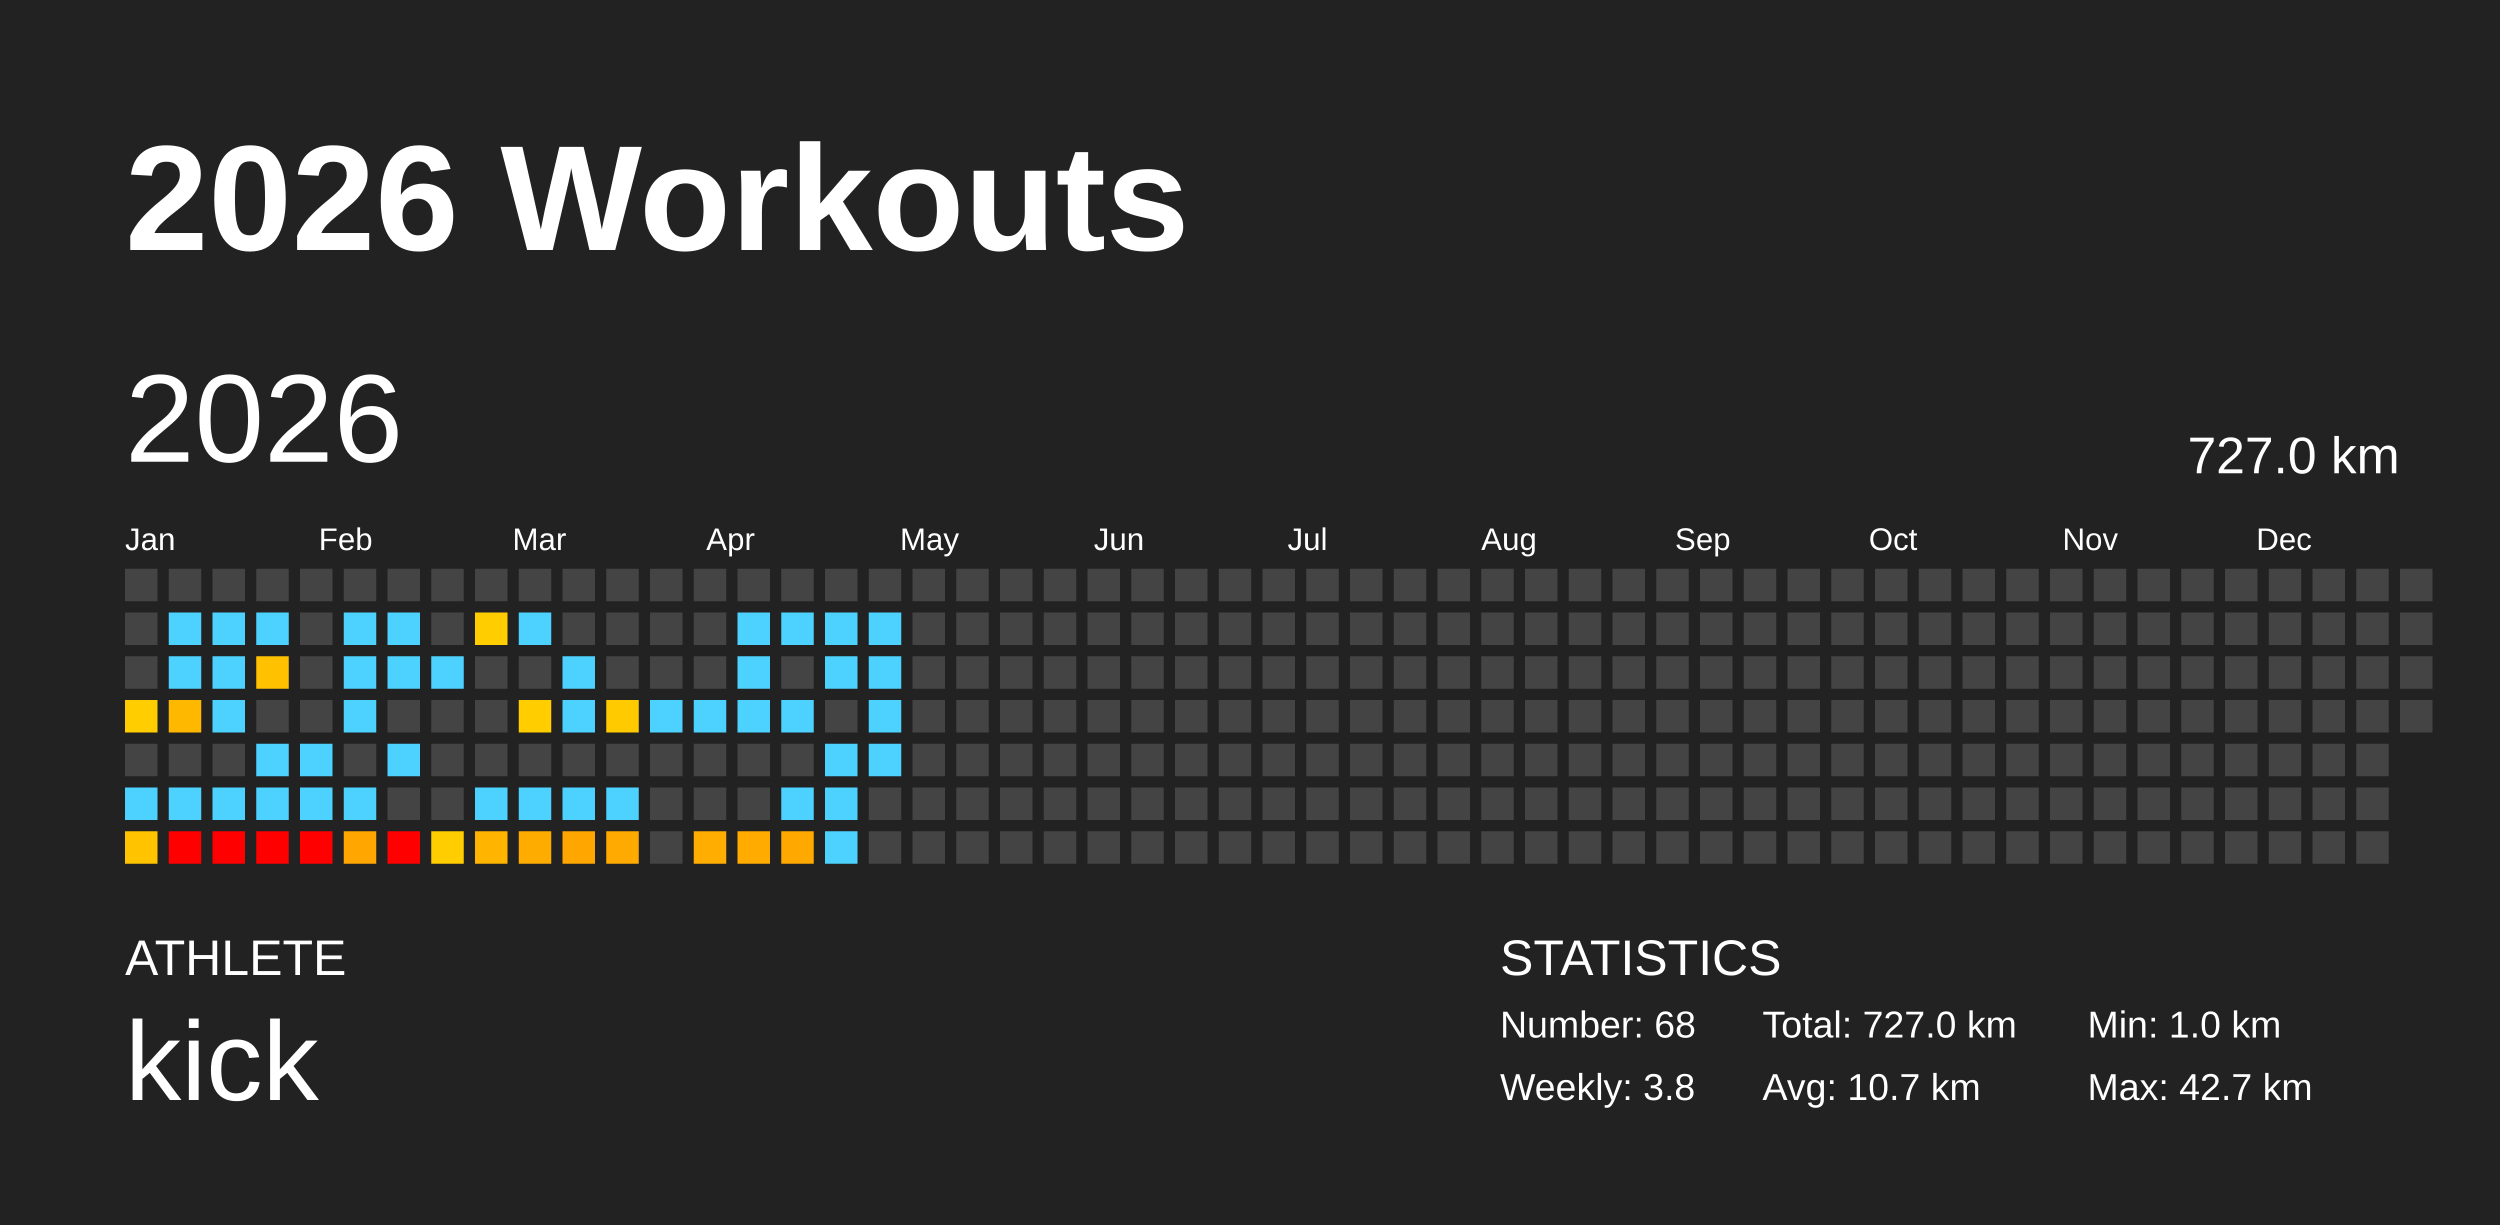
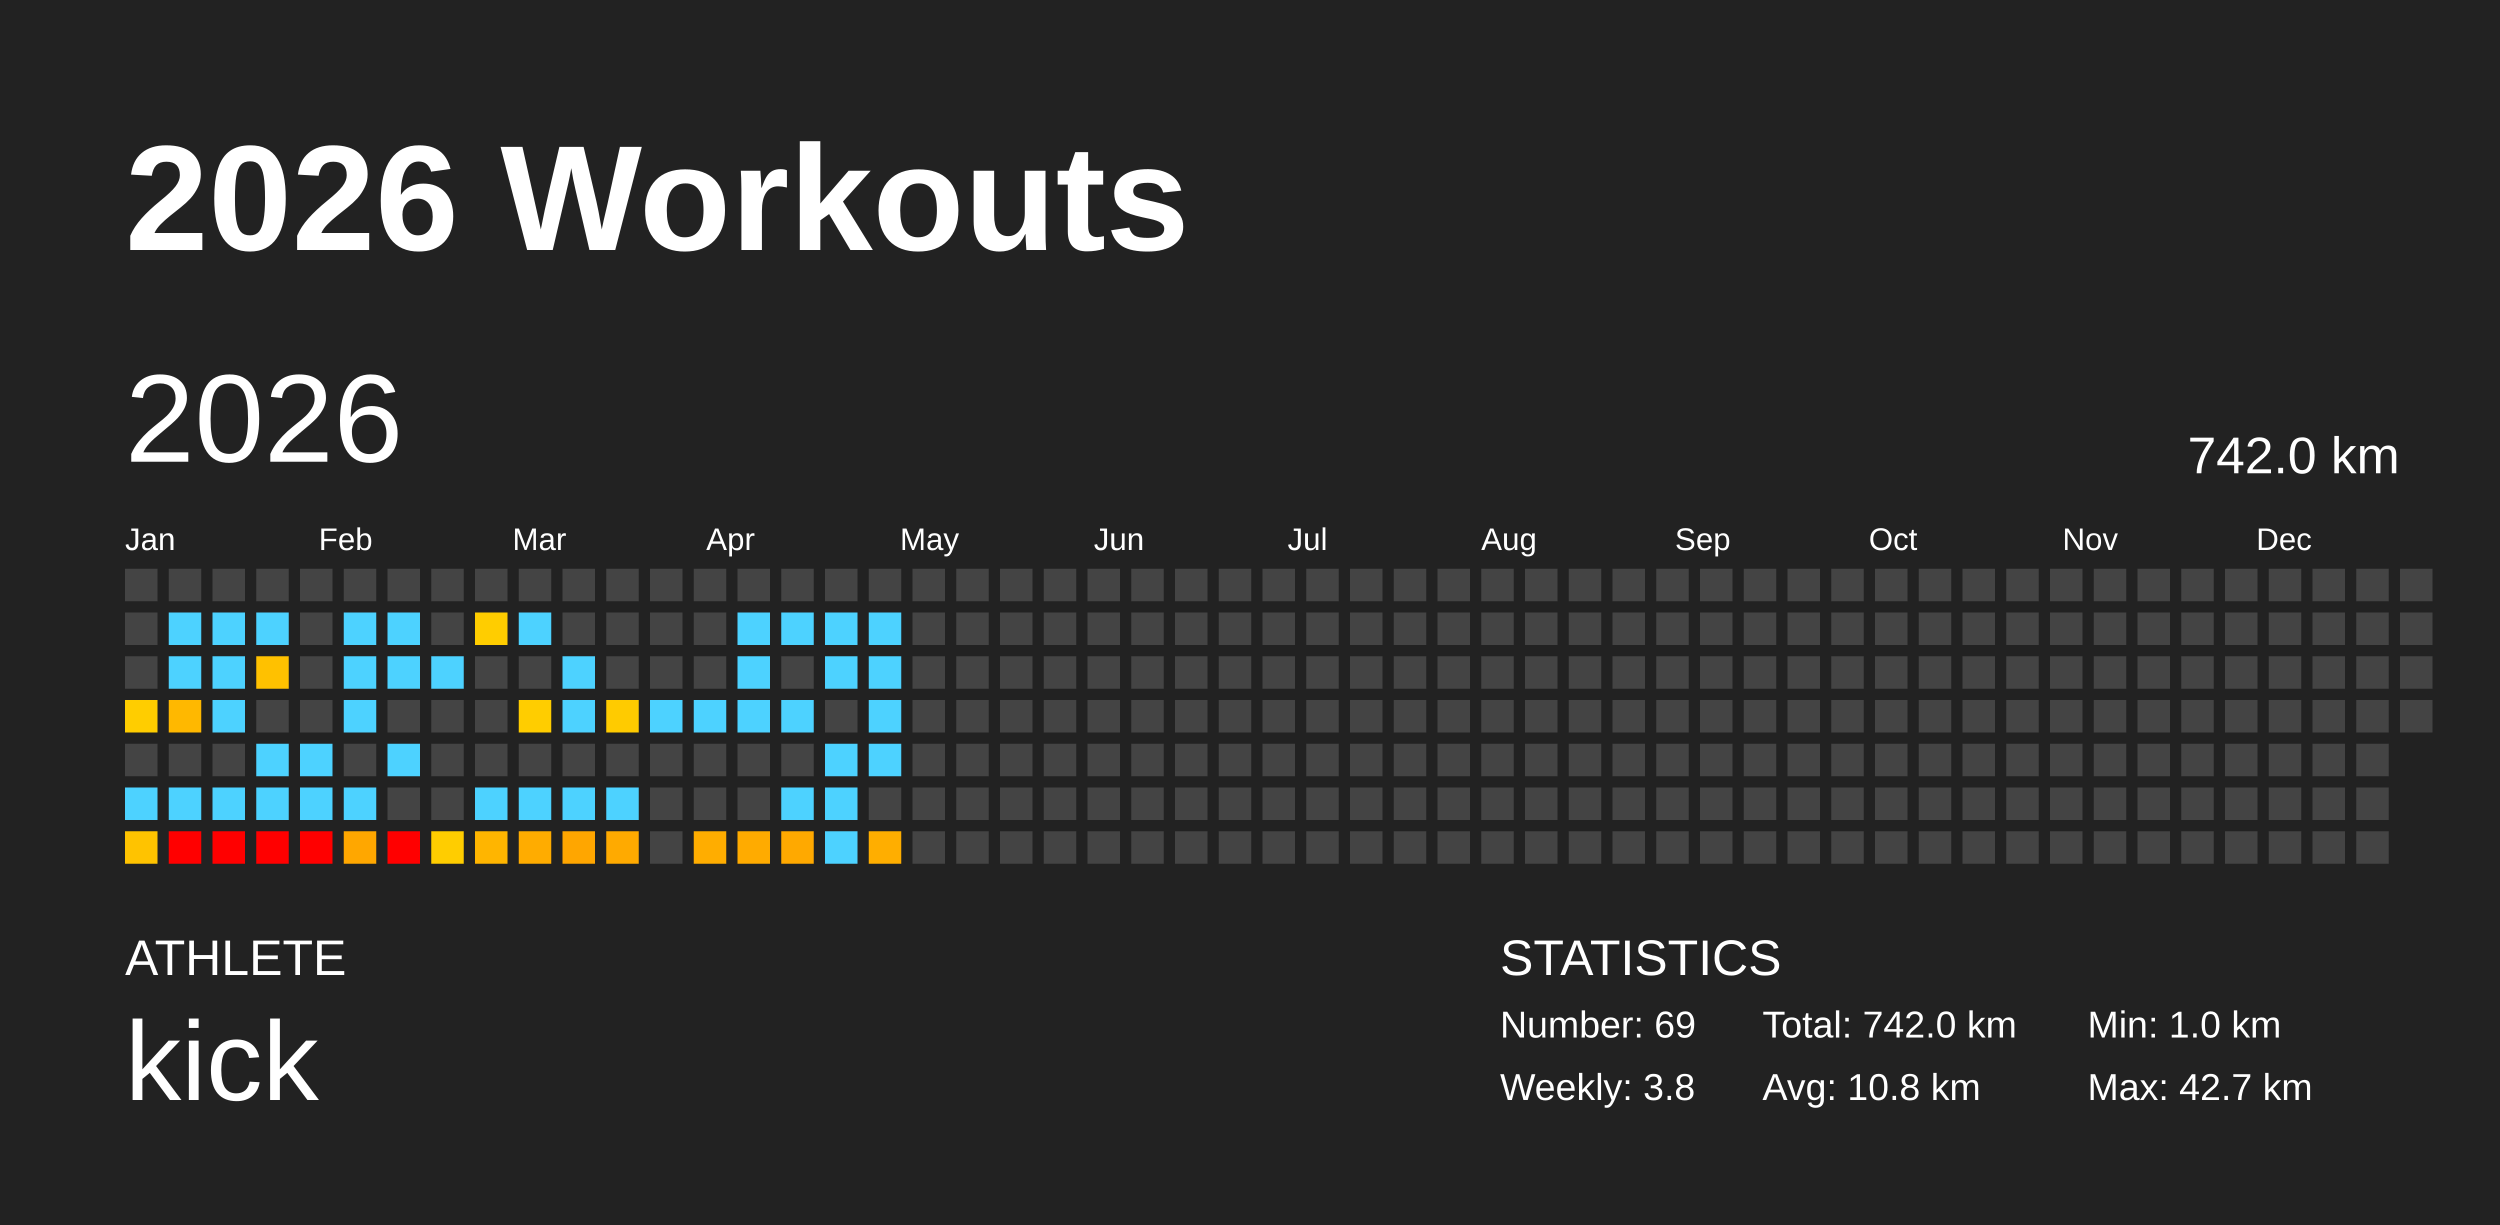
<svg xmlns="http://www.w3.org/2000/svg" baseProfile="full" height="98mm" version="1.1" viewBox="0,0,200,98" width="200mm">
  <defs />
  <rect fill="#222222" height="98" width="200" x="0" y="0" />
  <text fill="#FFFFFF" style="font-size:12px; font-family:Arial; font-weight:bold;" x="10" y="20">2026 Workouts</text>
  <text fill="#FFFFFF" style="font-size:4px; font-family:Arial" x="10" y="78">ATHLETE</text>
  <text fill="#FFFFFF" style="font-size:9px; font-family:Arial" x="10" y="88">kick</text>
  <text fill="#FFFFFF" style="font-size:4px; font-family:Arial" x="120" y="78">STATISTICS</text>
-   <text fill="#FFFFFF" style="font-size:3px; font-family:Arial" x="120" y="83">Number: 68</text>
+   <text fill="#FFFFFF" style="font-size:3px; font-family:Arial" x="120" y="83">Number: 69</text>
  <text fill="#FFFFFF" style="font-size:3px; font-family:Arial" x="120" y="88">Weekly: 3.8</text>
-   <text fill="#FFFFFF" style="font-size:3px; font-family:Arial" x="141" y="83">Total: 727.0 km</text>
-   <text fill="#FFFFFF" style="font-size:3px; font-family:Arial" x="141" y="88">Avg: 10.7 km</text>
+   <text fill="#FFFFFF" style="font-size:3px; font-family:Arial" x="141" y="83">Total: 742.0 km</text>
+   <text fill="#FFFFFF" style="font-size:3px; font-family:Arial" x="141" y="88">Avg: 10.8 km</text>
  <text fill="#FFFFFF" style="font-size:3px; font-family:Arial" x="167" y="83">Min: 1.0 km</text>
  <text fill="#FFFFFF" style="font-size:3px; font-family:Arial" x="167" y="88">Max: 42.7 km</text>
  <text dominant-baseline="hanging" fill="#FFFFFF" style="font-size:10.0px; font-family:Arial;" x="10" y="30">2026</text>
-   <text dominant-baseline="hanging" fill="#FFFFFF" style="font-size:4.125px; font-family:Arial;" x="175" y="35">727.0 km</text>
+   <text dominant-baseline="hanging" fill="#FFFFFF" style="font-size:4.125px; font-family:Arial;" x="175" y="35">742.0 km</text>
  <text fill="#FFFFFF" style="font-size:2.5px; font-family:Arial" x="10.0" y="44">Jan</text>
  <text fill="#FFFFFF" style="font-size:2.5px; font-family:Arial" x="25.5" y="44">Feb</text>
  <text fill="#FFFFFF" style="font-size:2.5px; font-family:Arial" x="41.0" y="44">Mar</text>
  <text fill="#FFFFFF" style="font-size:2.5px; font-family:Arial" x="56.5" y="44">Apr</text>
  <text fill="#FFFFFF" style="font-size:2.5px; font-family:Arial" x="72.0" y="44">May</text>
  <text fill="#FFFFFF" style="font-size:2.5px; font-family:Arial" x="87.5" y="44">Jun</text>
  <text fill="#FFFFFF" style="font-size:2.5px; font-family:Arial" x="103.0" y="44">Jul</text>
  <text fill="#FFFFFF" style="font-size:2.5px; font-family:Arial" x="118.5" y="44">Aug</text>
  <text fill="#FFFFFF" style="font-size:2.5px; font-family:Arial" x="134.0" y="44">Sep</text>
  <text fill="#FFFFFF" style="font-size:2.5px; font-family:Arial" x="149.5" y="44">Oct</text>
  <text fill="#FFFFFF" style="font-size:2.5px; font-family:Arial" x="165.0" y="44">Nov</text>
  <text fill="#FFFFFF" style="font-size:2.5px; font-family:Arial" x="180.5" y="44">Dec</text>
  <rect fill="#444444" height="2.6" width="2.6" x="10.0" y="45.5" />
  <rect fill="#444444" height="2.6" width="2.6" x="10.0" y="49.0" />
  <rect fill="#444444" height="2.6" width="2.6" x="10.0" y="52.5" />
  <rect fill="#ffcd00" height="2.6" width="2.6" x="10.0" y="56.0" />
  <rect fill="#444444" height="2.6" width="2.6" x="10.0" y="59.5" />
  <rect fill="#4dd2ff" height="2.6" width="2.6" x="10.0" y="63.0" />
  <rect fill="#ffc300" height="2.6" width="2.6" x="10.0" y="66.5" />
  <rect fill="#444444" height="2.6" width="2.6" x="13.5" y="45.5" />
  <rect fill="#4dd2ff" height="2.6" width="2.6" x="13.5" y="49.0" />
  <rect fill="#4dd2ff" height="2.6" width="2.6" x="13.5" y="52.5" />
  <rect fill="#ffb800" height="2.6" width="2.6" x="13.5" y="56.0" />
  <rect fill="#444444" height="2.6" width="2.6" x="13.5" y="59.5" />
  <rect fill="#4dd2ff" height="2.6" width="2.6" x="13.5" y="63.0" />
  <rect fill="red" height="2.6" width="2.6" x="13.5" y="66.5" />
  <rect fill="#444444" height="2.6" width="2.6" x="17.0" y="45.5" />
  <rect fill="#4dd2ff" height="2.6" width="2.6" x="17.0" y="49.0" />
  <rect fill="#4dd2ff" height="2.6" width="2.6" x="17.0" y="52.5" />
  <rect fill="#4dd2ff" height="2.6" width="2.6" x="17.0" y="56.0" />
  <rect fill="#444444" height="2.6" width="2.6" x="17.0" y="59.5" />
  <rect fill="#4dd2ff" height="2.6" width="2.6" x="17.0" y="63.0" />
  <rect fill="red" height="2.6" width="2.6" x="17.0" y="66.5" />
  <rect fill="#444444" height="2.6" width="2.6" x="20.5" y="45.5" />
  <rect fill="#4dd2ff" height="2.6" width="2.6" x="20.5" y="49.0" />
  <rect fill="#ffc100" height="2.6" width="2.6" x="20.5" y="52.5" />
  <rect fill="#444444" height="2.6" width="2.6" x="20.5" y="56.0" />
  <rect fill="#4dd2ff" height="2.6" width="2.6" x="20.5" y="59.5" />
  <rect fill="#4dd2ff" height="2.6" width="2.6" x="20.5" y="63.0" />
  <rect fill="red" height="2.6" width="2.6" x="20.5" y="66.5" />
  <rect fill="#444444" height="2.6" width="2.6" x="24.0" y="45.5" />
  <rect fill="#444444" height="2.6" width="2.6" x="24.0" y="49.0" />
  <rect fill="#444444" height="2.6" width="2.6" x="24.0" y="52.5" />
  <rect fill="#444444" height="2.6" width="2.6" x="24.0" y="56.0" />
  <rect fill="#4dd2ff" height="2.6" width="2.6" x="24.0" y="59.5" />
  <rect fill="#4dd2ff" height="2.6" width="2.6" x="24.0" y="63.0" />
  <rect fill="red" height="2.6" width="2.6" x="24.0" y="66.5" />
  <rect fill="#444444" height="2.6" width="2.6" x="27.5" y="45.5" />
  <rect fill="#4dd2ff" height="2.6" width="2.6" x="27.5" y="49.0" />
  <rect fill="#4dd2ff" height="2.6" width="2.6" x="27.5" y="52.5" />
  <rect fill="#4dd2ff" height="2.6" width="2.6" x="27.5" y="56.0" />
  <rect fill="#444444" height="2.6" width="2.6" x="27.5" y="59.5" />
  <rect fill="#4dd2ff" height="2.6" width="2.6" x="27.5" y="63.0" />
  <rect fill="#ffa700" height="2.6" width="2.6" x="27.5" y="66.5" />
  <rect fill="#444444" height="2.6" width="2.6" x="31.0" y="45.5" />
  <rect fill="#4dd2ff" height="2.6" width="2.6" x="31.0" y="49.0" />
  <rect fill="#4dd2ff" height="2.6" width="2.6" x="31.0" y="52.5" />
  <rect fill="#444444" height="2.6" width="2.6" x="31.0" y="56.0" />
  <rect fill="#4dd2ff" height="2.6" width="2.6" x="31.0" y="59.5" />
  <rect fill="#444444" height="2.6" width="2.6" x="31.0" y="63.0" />
  <rect fill="red" height="2.6" width="2.6" x="31.0" y="66.5" />
  <rect fill="#444444" height="2.6" width="2.6" x="34.5" y="45.5" />
  <rect fill="#444444" height="2.6" width="2.6" x="34.5" y="49.0" />
  <rect fill="#4dd2ff" height="2.6" width="2.6" x="34.5" y="52.5" />
  <rect fill="#444444" height="2.6" width="2.6" x="34.5" y="56.0" />
  <rect fill="#444444" height="2.6" width="2.6" x="34.5" y="59.5" />
  <rect fill="#444444" height="2.6" width="2.6" x="34.5" y="63.0" />
  <rect fill="#ffcd00" height="2.6" width="2.6" x="34.5" y="66.5" />
  <rect fill="#444444" height="2.6" width="2.6" x="38.0" y="45.5" />
  <rect fill="#ffcd00" height="2.6" width="2.6" x="38.0" y="49.0" />
  <rect fill="#444444" height="2.6" width="2.6" x="38.0" y="52.5" />
  <rect fill="#444444" height="2.6" width="2.6" x="38.0" y="56.0" />
  <rect fill="#444444" height="2.6" width="2.6" x="38.0" y="59.5" />
  <rect fill="#4dd2ff" height="2.6" width="2.6" x="38.0" y="63.0" />
  <rect fill="#ffb500" height="2.6" width="2.6" x="38.0" y="66.5" />
  <rect fill="#444444" height="2.6" width="2.6" x="41.5" y="45.5" />
  <rect fill="#4dd2ff" height="2.6" width="2.6" x="41.5" y="49.0" />
  <rect fill="#444444" height="2.6" width="2.6" x="41.5" y="52.5" />
  <rect fill="#ffcd00" height="2.6" width="2.6" x="41.5" y="56.0" />
  <rect fill="#444444" height="2.6" width="2.6" x="41.5" y="59.5" />
  <rect fill="#4dd2ff" height="2.6" width="2.6" x="41.5" y="63.0" />
  <rect fill="#ffac00" height="2.6" width="2.6" x="41.5" y="66.5" />
  <rect fill="#444444" height="2.6" width="2.6" x="45.0" y="45.5" />
  <rect fill="#444444" height="2.6" width="2.6" x="45.0" y="49.0" />
  <rect fill="#4dd2ff" height="2.6" width="2.6" x="45.0" y="52.5" />
  <rect fill="#4dd2ff" height="2.6" width="2.6" x="45.0" y="56.0" />
  <rect fill="#444444" height="2.6" width="2.6" x="45.0" y="59.5" />
  <rect fill="#4dd2ff" height="2.6" width="2.6" x="45.0" y="63.0" />
  <rect fill="#ffa600" height="2.6" width="2.6" x="45.0" y="66.5" />
  <rect fill="#444444" height="2.6" width="2.6" x="48.5" y="45.5" />
  <rect fill="#444444" height="2.6" width="2.6" x="48.5" y="49.0" />
  <rect fill="#444444" height="2.6" width="2.6" x="48.5" y="52.5" />
  <rect fill="#ffcb00" height="2.6" width="2.6" x="48.5" y="56.0" />
  <rect fill="#444444" height="2.6" width="2.6" x="48.5" y="59.5" />
  <rect fill="#4dd2ff" height="2.6" width="2.6" x="48.5" y="63.0" />
  <rect fill="#ffaa00" height="2.6" width="2.6" x="48.5" y="66.5" />
  <rect fill="#444444" height="2.6" width="2.6" x="52.0" y="45.5" />
  <rect fill="#444444" height="2.6" width="2.6" x="52.0" y="49.0" />
  <rect fill="#444444" height="2.6" width="2.6" x="52.0" y="52.5" />
  <rect fill="#4dd2ff" height="2.6" width="2.6" x="52.0" y="56.0" />
  <rect fill="#444444" height="2.6" width="2.6" x="52.0" y="59.5" />
  <rect fill="#444444" height="2.6" width="2.6" x="52.0" y="63.0" />
  <rect fill="#444444" height="2.6" width="2.6" x="52.0" y="66.5" />
  <rect fill="#444444" height="2.6" width="2.6" x="55.5" y="45.5" />
  <rect fill="#444444" height="2.6" width="2.6" x="55.5" y="49.0" />
  <rect fill="#444444" height="2.6" width="2.6" x="55.5" y="52.5" />
  <rect fill="#4dd2ff" height="2.6" width="2.6" x="55.5" y="56.0" />
  <rect fill="#444444" height="2.6" width="2.6" x="55.5" y="59.5" />
  <rect fill="#444444" height="2.6" width="2.6" x="55.5" y="63.0" />
  <rect fill="#ffad00" height="2.6" width="2.6" x="55.5" y="66.5" />
  <rect fill="#444444" height="2.6" width="2.6" x="59.0" y="45.5" />
  <rect fill="#4dd2ff" height="2.6" width="2.6" x="59.0" y="49.0" />
  <rect fill="#4dd2ff" height="2.6" width="2.6" x="59.0" y="52.5" />
  <rect fill="#4dd2ff" height="2.6" width="2.6" x="59.0" y="56.0" />
  <rect fill="#444444" height="2.6" width="2.6" x="59.0" y="59.5" />
  <rect fill="#444444" height="2.6" width="2.6" x="59.0" y="63.0" />
  <rect fill="#ffab00" height="2.6" width="2.6" x="59.0" y="66.5" />
  <rect fill="#444444" height="2.6" width="2.6" x="62.5" y="45.5" />
  <rect fill="#4dd2ff" height="2.6" width="2.6" x="62.5" y="49.0" />
  <rect fill="#444444" height="2.6" width="2.6" x="62.5" y="52.5" />
  <rect fill="#4dd2ff" height="2.6" width="2.6" x="62.5" y="56.0" />
  <rect fill="#444444" height="2.6" width="2.6" x="62.5" y="59.5" />
  <rect fill="#4dd2ff" height="2.6" width="2.6" x="62.5" y="63.0" />
  <rect fill="#ffa900" height="2.6" width="2.6" x="62.5" y="66.5" />
  <rect fill="#444444" height="2.6" width="2.6" x="66.0" y="45.5" />
  <rect fill="#4dd2ff" height="2.6" width="2.6" x="66.0" y="49.0" />
  <rect fill="#4dd2ff" height="2.6" width="2.6" x="66.0" y="52.5" />
  <rect fill="#444444" height="2.6" width="2.6" x="66.0" y="56.0" />
  <rect fill="#4dd2ff" height="2.6" width="2.6" x="66.0" y="59.5" />
  <rect fill="#4dd2ff" height="2.6" width="2.6" x="66.0" y="63.0" />
  <rect fill="#4dd2ff" height="2.6" width="2.6" x="66.0" y="66.5" />
  <rect fill="#444444" height="2.6" width="2.6" x="69.5" y="45.5" />
  <rect fill="#4dd2ff" height="2.6" width="2.6" x="69.5" y="49.0" />
  <rect fill="#4dd2ff" height="2.6" width="2.6" x="69.5" y="52.5" />
  <rect fill="#4dd2ff" height="2.6" width="2.6" x="69.5" y="56.0" />
  <rect fill="#4dd2ff" height="2.6" width="2.6" x="69.5" y="59.5" />
  <rect fill="#444444" height="2.6" width="2.6" x="69.5" y="63.0" />
-   <rect fill="#444444" height="2.6" width="2.6" x="69.5" y="66.5" />
+   <rect fill="#ffae00" height="2.6" width="2.6" x="69.5" y="66.5" />
  <rect fill="#444444" height="2.6" width="2.6" x="73.0" y="45.5" />
  <rect fill="#444444" height="2.6" width="2.6" x="73.0" y="49.0" />
  <rect fill="#444444" height="2.6" width="2.6" x="73.0" y="52.5" />
  <rect fill="#444444" height="2.6" width="2.6" x="73.0" y="56.0" />
  <rect fill="#444444" height="2.6" width="2.6" x="73.0" y="59.5" />
  <rect fill="#444444" height="2.6" width="2.6" x="73.0" y="63.0" />
  <rect fill="#444444" height="2.6" width="2.6" x="73.0" y="66.5" />
  <rect fill="#444444" height="2.6" width="2.6" x="76.5" y="45.5" />
  <rect fill="#444444" height="2.6" width="2.6" x="76.5" y="49.0" />
  <rect fill="#444444" height="2.6" width="2.6" x="76.5" y="52.5" />
  <rect fill="#444444" height="2.6" width="2.6" x="76.5" y="56.0" />
  <rect fill="#444444" height="2.6" width="2.6" x="76.5" y="59.5" />
  <rect fill="#444444" height="2.6" width="2.6" x="76.5" y="63.0" />
  <rect fill="#444444" height="2.6" width="2.6" x="76.5" y="66.5" />
  <rect fill="#444444" height="2.6" width="2.6" x="80.0" y="45.5" />
  <rect fill="#444444" height="2.6" width="2.6" x="80.0" y="49.0" />
  <rect fill="#444444" height="2.6" width="2.6" x="80.0" y="52.5" />
  <rect fill="#444444" height="2.6" width="2.6" x="80.0" y="56.0" />
  <rect fill="#444444" height="2.6" width="2.6" x="80.0" y="59.5" />
  <rect fill="#444444" height="2.6" width="2.6" x="80.0" y="63.0" />
  <rect fill="#444444" height="2.6" width="2.6" x="80.0" y="66.5" />
  <rect fill="#444444" height="2.6" width="2.6" x="83.5" y="45.5" />
  <rect fill="#444444" height="2.6" width="2.6" x="83.5" y="49.0" />
  <rect fill="#444444" height="2.6" width="2.6" x="83.5" y="52.5" />
  <rect fill="#444444" height="2.6" width="2.6" x="83.5" y="56.0" />
  <rect fill="#444444" height="2.6" width="2.6" x="83.5" y="59.5" />
  <rect fill="#444444" height="2.6" width="2.6" x="83.5" y="63.0" />
  <rect fill="#444444" height="2.6" width="2.6" x="83.5" y="66.5" />
  <rect fill="#444444" height="2.6" width="2.6" x="87.0" y="45.5" />
  <rect fill="#444444" height="2.6" width="2.6" x="87.0" y="49.0" />
  <rect fill="#444444" height="2.6" width="2.6" x="87.0" y="52.5" />
  <rect fill="#444444" height="2.6" width="2.6" x="87.0" y="56.0" />
  <rect fill="#444444" height="2.6" width="2.6" x="87.0" y="59.5" />
  <rect fill="#444444" height="2.6" width="2.6" x="87.0" y="63.0" />
  <rect fill="#444444" height="2.6" width="2.6" x="87.0" y="66.5" />
  <rect fill="#444444" height="2.6" width="2.6" x="90.5" y="45.5" />
  <rect fill="#444444" height="2.6" width="2.6" x="90.5" y="49.0" />
  <rect fill="#444444" height="2.6" width="2.6" x="90.5" y="52.5" />
  <rect fill="#444444" height="2.6" width="2.6" x="90.5" y="56.0" />
  <rect fill="#444444" height="2.6" width="2.6" x="90.5" y="59.5" />
  <rect fill="#444444" height="2.6" width="2.6" x="90.5" y="63.0" />
  <rect fill="#444444" height="2.6" width="2.6" x="90.5" y="66.5" />
  <rect fill="#444444" height="2.6" width="2.6" x="94.0" y="45.5" />
  <rect fill="#444444" height="2.6" width="2.6" x="94.0" y="49.0" />
  <rect fill="#444444" height="2.6" width="2.6" x="94.0" y="52.5" />
  <rect fill="#444444" height="2.6" width="2.6" x="94.0" y="56.0" />
  <rect fill="#444444" height="2.6" width="2.6" x="94.0" y="59.5" />
  <rect fill="#444444" height="2.6" width="2.6" x="94.0" y="63.0" />
  <rect fill="#444444" height="2.6" width="2.6" x="94.0" y="66.5" />
  <rect fill="#444444" height="2.6" width="2.6" x="97.5" y="45.5" />
  <rect fill="#444444" height="2.6" width="2.6" x="97.5" y="49.0" />
  <rect fill="#444444" height="2.6" width="2.6" x="97.5" y="52.5" />
  <rect fill="#444444" height="2.6" width="2.6" x="97.5" y="56.0" />
  <rect fill="#444444" height="2.6" width="2.6" x="97.5" y="59.5" />
  <rect fill="#444444" height="2.6" width="2.6" x="97.5" y="63.0" />
  <rect fill="#444444" height="2.6" width="2.6" x="97.5" y="66.5" />
  <rect fill="#444444" height="2.6" width="2.6" x="101.0" y="45.5" />
  <rect fill="#444444" height="2.6" width="2.6" x="101.0" y="49.0" />
  <rect fill="#444444" height="2.6" width="2.6" x="101.0" y="52.5" />
  <rect fill="#444444" height="2.6" width="2.6" x="101.0" y="56.0" />
  <rect fill="#444444" height="2.6" width="2.6" x="101.0" y="59.5" />
  <rect fill="#444444" height="2.6" width="2.6" x="101.0" y="63.0" />
  <rect fill="#444444" height="2.6" width="2.6" x="101.0" y="66.5" />
  <rect fill="#444444" height="2.6" width="2.6" x="104.5" y="45.5" />
  <rect fill="#444444" height="2.6" width="2.6" x="104.5" y="49.0" />
  <rect fill="#444444" height="2.6" width="2.6" x="104.5" y="52.5" />
  <rect fill="#444444" height="2.6" width="2.6" x="104.5" y="56.0" />
  <rect fill="#444444" height="2.6" width="2.6" x="104.5" y="59.5" />
  <rect fill="#444444" height="2.6" width="2.6" x="104.5" y="63.0" />
  <rect fill="#444444" height="2.6" width="2.6" x="104.5" y="66.5" />
  <rect fill="#444444" height="2.6" width="2.6" x="108.0" y="45.5" />
  <rect fill="#444444" height="2.6" width="2.6" x="108.0" y="49.0" />
  <rect fill="#444444" height="2.6" width="2.6" x="108.0" y="52.5" />
  <rect fill="#444444" height="2.6" width="2.6" x="108.0" y="56.0" />
  <rect fill="#444444" height="2.6" width="2.6" x="108.0" y="59.5" />
  <rect fill="#444444" height="2.6" width="2.6" x="108.0" y="63.0" />
  <rect fill="#444444" height="2.6" width="2.6" x="108.0" y="66.5" />
  <rect fill="#444444" height="2.6" width="2.6" x="111.5" y="45.5" />
  <rect fill="#444444" height="2.6" width="2.6" x="111.5" y="49.0" />
  <rect fill="#444444" height="2.6" width="2.6" x="111.5" y="52.5" />
  <rect fill="#444444" height="2.6" width="2.6" x="111.5" y="56.0" />
  <rect fill="#444444" height="2.6" width="2.6" x="111.5" y="59.5" />
  <rect fill="#444444" height="2.6" width="2.6" x="111.5" y="63.0" />
  <rect fill="#444444" height="2.6" width="2.6" x="111.5" y="66.5" />
  <rect fill="#444444" height="2.6" width="2.6" x="115.0" y="45.5" />
  <rect fill="#444444" height="2.6" width="2.6" x="115.0" y="49.0" />
  <rect fill="#444444" height="2.6" width="2.6" x="115.0" y="52.5" />
  <rect fill="#444444" height="2.6" width="2.6" x="115.0" y="56.0" />
  <rect fill="#444444" height="2.6" width="2.6" x="115.0" y="59.5" />
  <rect fill="#444444" height="2.6" width="2.6" x="115.0" y="63.0" />
  <rect fill="#444444" height="2.6" width="2.6" x="115.0" y="66.5" />
  <rect fill="#444444" height="2.6" width="2.6" x="118.5" y="45.5" />
  <rect fill="#444444" height="2.6" width="2.6" x="118.5" y="49.0" />
  <rect fill="#444444" height="2.6" width="2.6" x="118.5" y="52.5" />
  <rect fill="#444444" height="2.6" width="2.6" x="118.5" y="56.0" />
  <rect fill="#444444" height="2.6" width="2.6" x="118.5" y="59.5" />
  <rect fill="#444444" height="2.6" width="2.6" x="118.5" y="63.0" />
  <rect fill="#444444" height="2.6" width="2.6" x="118.5" y="66.5" />
  <rect fill="#444444" height="2.6" width="2.6" x="122.0" y="45.5" />
  <rect fill="#444444" height="2.6" width="2.6" x="122.0" y="49.0" />
  <rect fill="#444444" height="2.6" width="2.6" x="122.0" y="52.5" />
  <rect fill="#444444" height="2.6" width="2.6" x="122.0" y="56.0" />
  <rect fill="#444444" height="2.6" width="2.6" x="122.0" y="59.5" />
  <rect fill="#444444" height="2.6" width="2.6" x="122.0" y="63.0" />
  <rect fill="#444444" height="2.6" width="2.6" x="122.0" y="66.5" />
  <rect fill="#444444" height="2.6" width="2.6" x="125.5" y="45.5" />
  <rect fill="#444444" height="2.6" width="2.6" x="125.5" y="49.0" />
  <rect fill="#444444" height="2.6" width="2.6" x="125.5" y="52.5" />
  <rect fill="#444444" height="2.6" width="2.6" x="125.5" y="56.0" />
  <rect fill="#444444" height="2.6" width="2.6" x="125.5" y="59.5" />
  <rect fill="#444444" height="2.6" width="2.6" x="125.5" y="63.0" />
  <rect fill="#444444" height="2.6" width="2.6" x="125.5" y="66.5" />
  <rect fill="#444444" height="2.6" width="2.6" x="129.0" y="45.5" />
  <rect fill="#444444" height="2.6" width="2.6" x="129.0" y="49.0" />
  <rect fill="#444444" height="2.6" width="2.6" x="129.0" y="52.5" />
  <rect fill="#444444" height="2.6" width="2.6" x="129.0" y="56.0" />
  <rect fill="#444444" height="2.6" width="2.6" x="129.0" y="59.5" />
  <rect fill="#444444" height="2.6" width="2.6" x="129.0" y="63.0" />
  <rect fill="#444444" height="2.6" width="2.6" x="129.0" y="66.5" />
  <rect fill="#444444" height="2.6" width="2.6" x="132.5" y="45.5" />
  <rect fill="#444444" height="2.6" width="2.6" x="132.5" y="49.0" />
  <rect fill="#444444" height="2.6" width="2.6" x="132.5" y="52.5" />
  <rect fill="#444444" height="2.6" width="2.6" x="132.5" y="56.0" />
  <rect fill="#444444" height="2.6" width="2.6" x="132.5" y="59.5" />
  <rect fill="#444444" height="2.6" width="2.6" x="132.5" y="63.0" />
  <rect fill="#444444" height="2.6" width="2.6" x="132.5" y="66.5" />
  <rect fill="#444444" height="2.6" width="2.6" x="136.0" y="45.5" />
  <rect fill="#444444" height="2.6" width="2.6" x="136.0" y="49.0" />
  <rect fill="#444444" height="2.6" width="2.6" x="136.0" y="52.5" />
  <rect fill="#444444" height="2.6" width="2.6" x="136.0" y="56.0" />
  <rect fill="#444444" height="2.6" width="2.6" x="136.0" y="59.5" />
  <rect fill="#444444" height="2.6" width="2.6" x="136.0" y="63.0" />
  <rect fill="#444444" height="2.6" width="2.6" x="136.0" y="66.5" />
  <rect fill="#444444" height="2.6" width="2.6" x="139.5" y="45.5" />
  <rect fill="#444444" height="2.6" width="2.6" x="139.5" y="49.0" />
  <rect fill="#444444" height="2.6" width="2.6" x="139.5" y="52.5" />
  <rect fill="#444444" height="2.6" width="2.6" x="139.5" y="56.0" />
  <rect fill="#444444" height="2.6" width="2.6" x="139.5" y="59.5" />
  <rect fill="#444444" height="2.6" width="2.6" x="139.5" y="63.0" />
  <rect fill="#444444" height="2.6" width="2.6" x="139.5" y="66.5" />
  <rect fill="#444444" height="2.6" width="2.6" x="143.0" y="45.5" />
  <rect fill="#444444" height="2.6" width="2.6" x="143.0" y="49.0" />
  <rect fill="#444444" height="2.6" width="2.6" x="143.0" y="52.5" />
  <rect fill="#444444" height="2.6" width="2.6" x="143.0" y="56.0" />
  <rect fill="#444444" height="2.6" width="2.6" x="143.0" y="59.5" />
  <rect fill="#444444" height="2.6" width="2.6" x="143.0" y="63.0" />
  <rect fill="#444444" height="2.6" width="2.6" x="143.0" y="66.5" />
  <rect fill="#444444" height="2.6" width="2.6" x="146.5" y="45.5" />
  <rect fill="#444444" height="2.6" width="2.6" x="146.5" y="49.0" />
  <rect fill="#444444" height="2.6" width="2.6" x="146.5" y="52.5" />
  <rect fill="#444444" height="2.6" width="2.6" x="146.5" y="56.0" />
  <rect fill="#444444" height="2.6" width="2.6" x="146.5" y="59.5" />
  <rect fill="#444444" height="2.6" width="2.6" x="146.5" y="63.0" />
  <rect fill="#444444" height="2.6" width="2.6" x="146.5" y="66.5" />
  <rect fill="#444444" height="2.6" width="2.6" x="150.0" y="45.5" />
  <rect fill="#444444" height="2.6" width="2.6" x="150.0" y="49.0" />
  <rect fill="#444444" height="2.6" width="2.6" x="150.0" y="52.5" />
  <rect fill="#444444" height="2.6" width="2.6" x="150.0" y="56.0" />
  <rect fill="#444444" height="2.6" width="2.6" x="150.0" y="59.5" />
  <rect fill="#444444" height="2.6" width="2.6" x="150.0" y="63.0" />
  <rect fill="#444444" height="2.6" width="2.6" x="150.0" y="66.5" />
  <rect fill="#444444" height="2.6" width="2.6" x="153.5" y="45.5" />
  <rect fill="#444444" height="2.6" width="2.6" x="153.5" y="49.0" />
  <rect fill="#444444" height="2.6" width="2.6" x="153.5" y="52.5" />
  <rect fill="#444444" height="2.6" width="2.6" x="153.5" y="56.0" />
  <rect fill="#444444" height="2.6" width="2.6" x="153.5" y="59.5" />
  <rect fill="#444444" height="2.6" width="2.6" x="153.5" y="63.0" />
  <rect fill="#444444" height="2.6" width="2.6" x="153.5" y="66.5" />
  <rect fill="#444444" height="2.6" width="2.6" x="157.0" y="45.5" />
  <rect fill="#444444" height="2.6" width="2.6" x="157.0" y="49.0" />
  <rect fill="#444444" height="2.6" width="2.6" x="157.0" y="52.5" />
  <rect fill="#444444" height="2.6" width="2.6" x="157.0" y="56.0" />
  <rect fill="#444444" height="2.6" width="2.6" x="157.0" y="59.5" />
  <rect fill="#444444" height="2.6" width="2.6" x="157.0" y="63.0" />
  <rect fill="#444444" height="2.6" width="2.6" x="157.0" y="66.5" />
  <rect fill="#444444" height="2.6" width="2.6" x="160.5" y="45.5" />
  <rect fill="#444444" height="2.6" width="2.6" x="160.5" y="49.0" />
  <rect fill="#444444" height="2.6" width="2.6" x="160.5" y="52.5" />
  <rect fill="#444444" height="2.6" width="2.6" x="160.5" y="56.0" />
  <rect fill="#444444" height="2.6" width="2.6" x="160.5" y="59.5" />
  <rect fill="#444444" height="2.6" width="2.6" x="160.5" y="63.0" />
  <rect fill="#444444" height="2.6" width="2.6" x="160.5" y="66.5" />
  <rect fill="#444444" height="2.6" width="2.6" x="164.0" y="45.5" />
  <rect fill="#444444" height="2.6" width="2.6" x="164.0" y="49.0" />
  <rect fill="#444444" height="2.6" width="2.6" x="164.0" y="52.5" />
  <rect fill="#444444" height="2.6" width="2.6" x="164.0" y="56.0" />
  <rect fill="#444444" height="2.6" width="2.6" x="164.0" y="59.5" />
  <rect fill="#444444" height="2.6" width="2.6" x="164.0" y="63.0" />
  <rect fill="#444444" height="2.6" width="2.6" x="164.0" y="66.5" />
  <rect fill="#444444" height="2.6" width="2.6" x="167.5" y="45.5" />
  <rect fill="#444444" height="2.6" width="2.6" x="167.5" y="49.0" />
  <rect fill="#444444" height="2.6" width="2.6" x="167.5" y="52.5" />
  <rect fill="#444444" height="2.6" width="2.6" x="167.5" y="56.0" />
  <rect fill="#444444" height="2.6" width="2.6" x="167.5" y="59.5" />
  <rect fill="#444444" height="2.6" width="2.6" x="167.5" y="63.0" />
  <rect fill="#444444" height="2.6" width="2.6" x="167.5" y="66.5" />
  <rect fill="#444444" height="2.6" width="2.6" x="171.0" y="45.5" />
  <rect fill="#444444" height="2.6" width="2.6" x="171.0" y="49.0" />
  <rect fill="#444444" height="2.6" width="2.6" x="171.0" y="52.5" />
  <rect fill="#444444" height="2.6" width="2.6" x="171.0" y="56.0" />
  <rect fill="#444444" height="2.6" width="2.6" x="171.0" y="59.5" />
  <rect fill="#444444" height="2.6" width="2.6" x="171.0" y="63.0" />
  <rect fill="#444444" height="2.6" width="2.6" x="171.0" y="66.5" />
  <rect fill="#444444" height="2.6" width="2.6" x="174.5" y="45.5" />
  <rect fill="#444444" height="2.6" width="2.6" x="174.5" y="49.0" />
  <rect fill="#444444" height="2.6" width="2.6" x="174.5" y="52.5" />
  <rect fill="#444444" height="2.6" width="2.6" x="174.5" y="56.0" />
  <rect fill="#444444" height="2.6" width="2.6" x="174.5" y="59.5" />
  <rect fill="#444444" height="2.6" width="2.6" x="174.5" y="63.0" />
  <rect fill="#444444" height="2.6" width="2.6" x="174.5" y="66.5" />
  <rect fill="#444444" height="2.6" width="2.6" x="178.0" y="45.5" />
  <rect fill="#444444" height="2.6" width="2.6" x="178.0" y="49.0" />
  <rect fill="#444444" height="2.6" width="2.6" x="178.0" y="52.5" />
  <rect fill="#444444" height="2.6" width="2.6" x="178.0" y="56.0" />
  <rect fill="#444444" height="2.6" width="2.6" x="178.0" y="59.5" />
  <rect fill="#444444" height="2.6" width="2.6" x="178.0" y="63.0" />
  <rect fill="#444444" height="2.6" width="2.6" x="178.0" y="66.5" />
  <rect fill="#444444" height="2.6" width="2.6" x="181.5" y="45.5" />
  <rect fill="#444444" height="2.6" width="2.6" x="181.5" y="49.0" />
  <rect fill="#444444" height="2.6" width="2.6" x="181.5" y="52.5" />
  <rect fill="#444444" height="2.6" width="2.6" x="181.5" y="56.0" />
  <rect fill="#444444" height="2.6" width="2.6" x="181.5" y="59.5" />
  <rect fill="#444444" height="2.6" width="2.6" x="181.5" y="63.0" />
  <rect fill="#444444" height="2.6" width="2.6" x="181.5" y="66.5" />
  <rect fill="#444444" height="2.6" width="2.6" x="185.0" y="45.5" />
  <rect fill="#444444" height="2.6" width="2.6" x="185.0" y="49.0" />
  <rect fill="#444444" height="2.6" width="2.6" x="185.0" y="52.5" />
  <rect fill="#444444" height="2.6" width="2.6" x="185.0" y="56.0" />
  <rect fill="#444444" height="2.6" width="2.6" x="185.0" y="59.5" />
  <rect fill="#444444" height="2.6" width="2.6" x="185.0" y="63.0" />
  <rect fill="#444444" height="2.6" width="2.6" x="185.0" y="66.5" />
  <rect fill="#444444" height="2.6" width="2.6" x="188.5" y="45.5" />
  <rect fill="#444444" height="2.6" width="2.6" x="188.5" y="49.0" />
  <rect fill="#444444" height="2.6" width="2.6" x="188.5" y="52.5" />
  <rect fill="#444444" height="2.6" width="2.6" x="188.5" y="56.0" />
  <rect fill="#444444" height="2.6" width="2.6" x="188.5" y="59.5" />
  <rect fill="#444444" height="2.6" width="2.6" x="188.5" y="63.0" />
  <rect fill="#444444" height="2.6" width="2.6" x="188.5" y="66.5" />
  <rect fill="#444444" height="2.6" width="2.6" x="192.0" y="45.5" />
  <rect fill="#444444" height="2.6" width="2.6" x="192.0" y="49.0" />
  <rect fill="#444444" height="2.6" width="2.6" x="192.0" y="52.5" />
  <rect fill="#444444" height="2.6" width="2.6" x="192.0" y="56.0" />
</svg>
